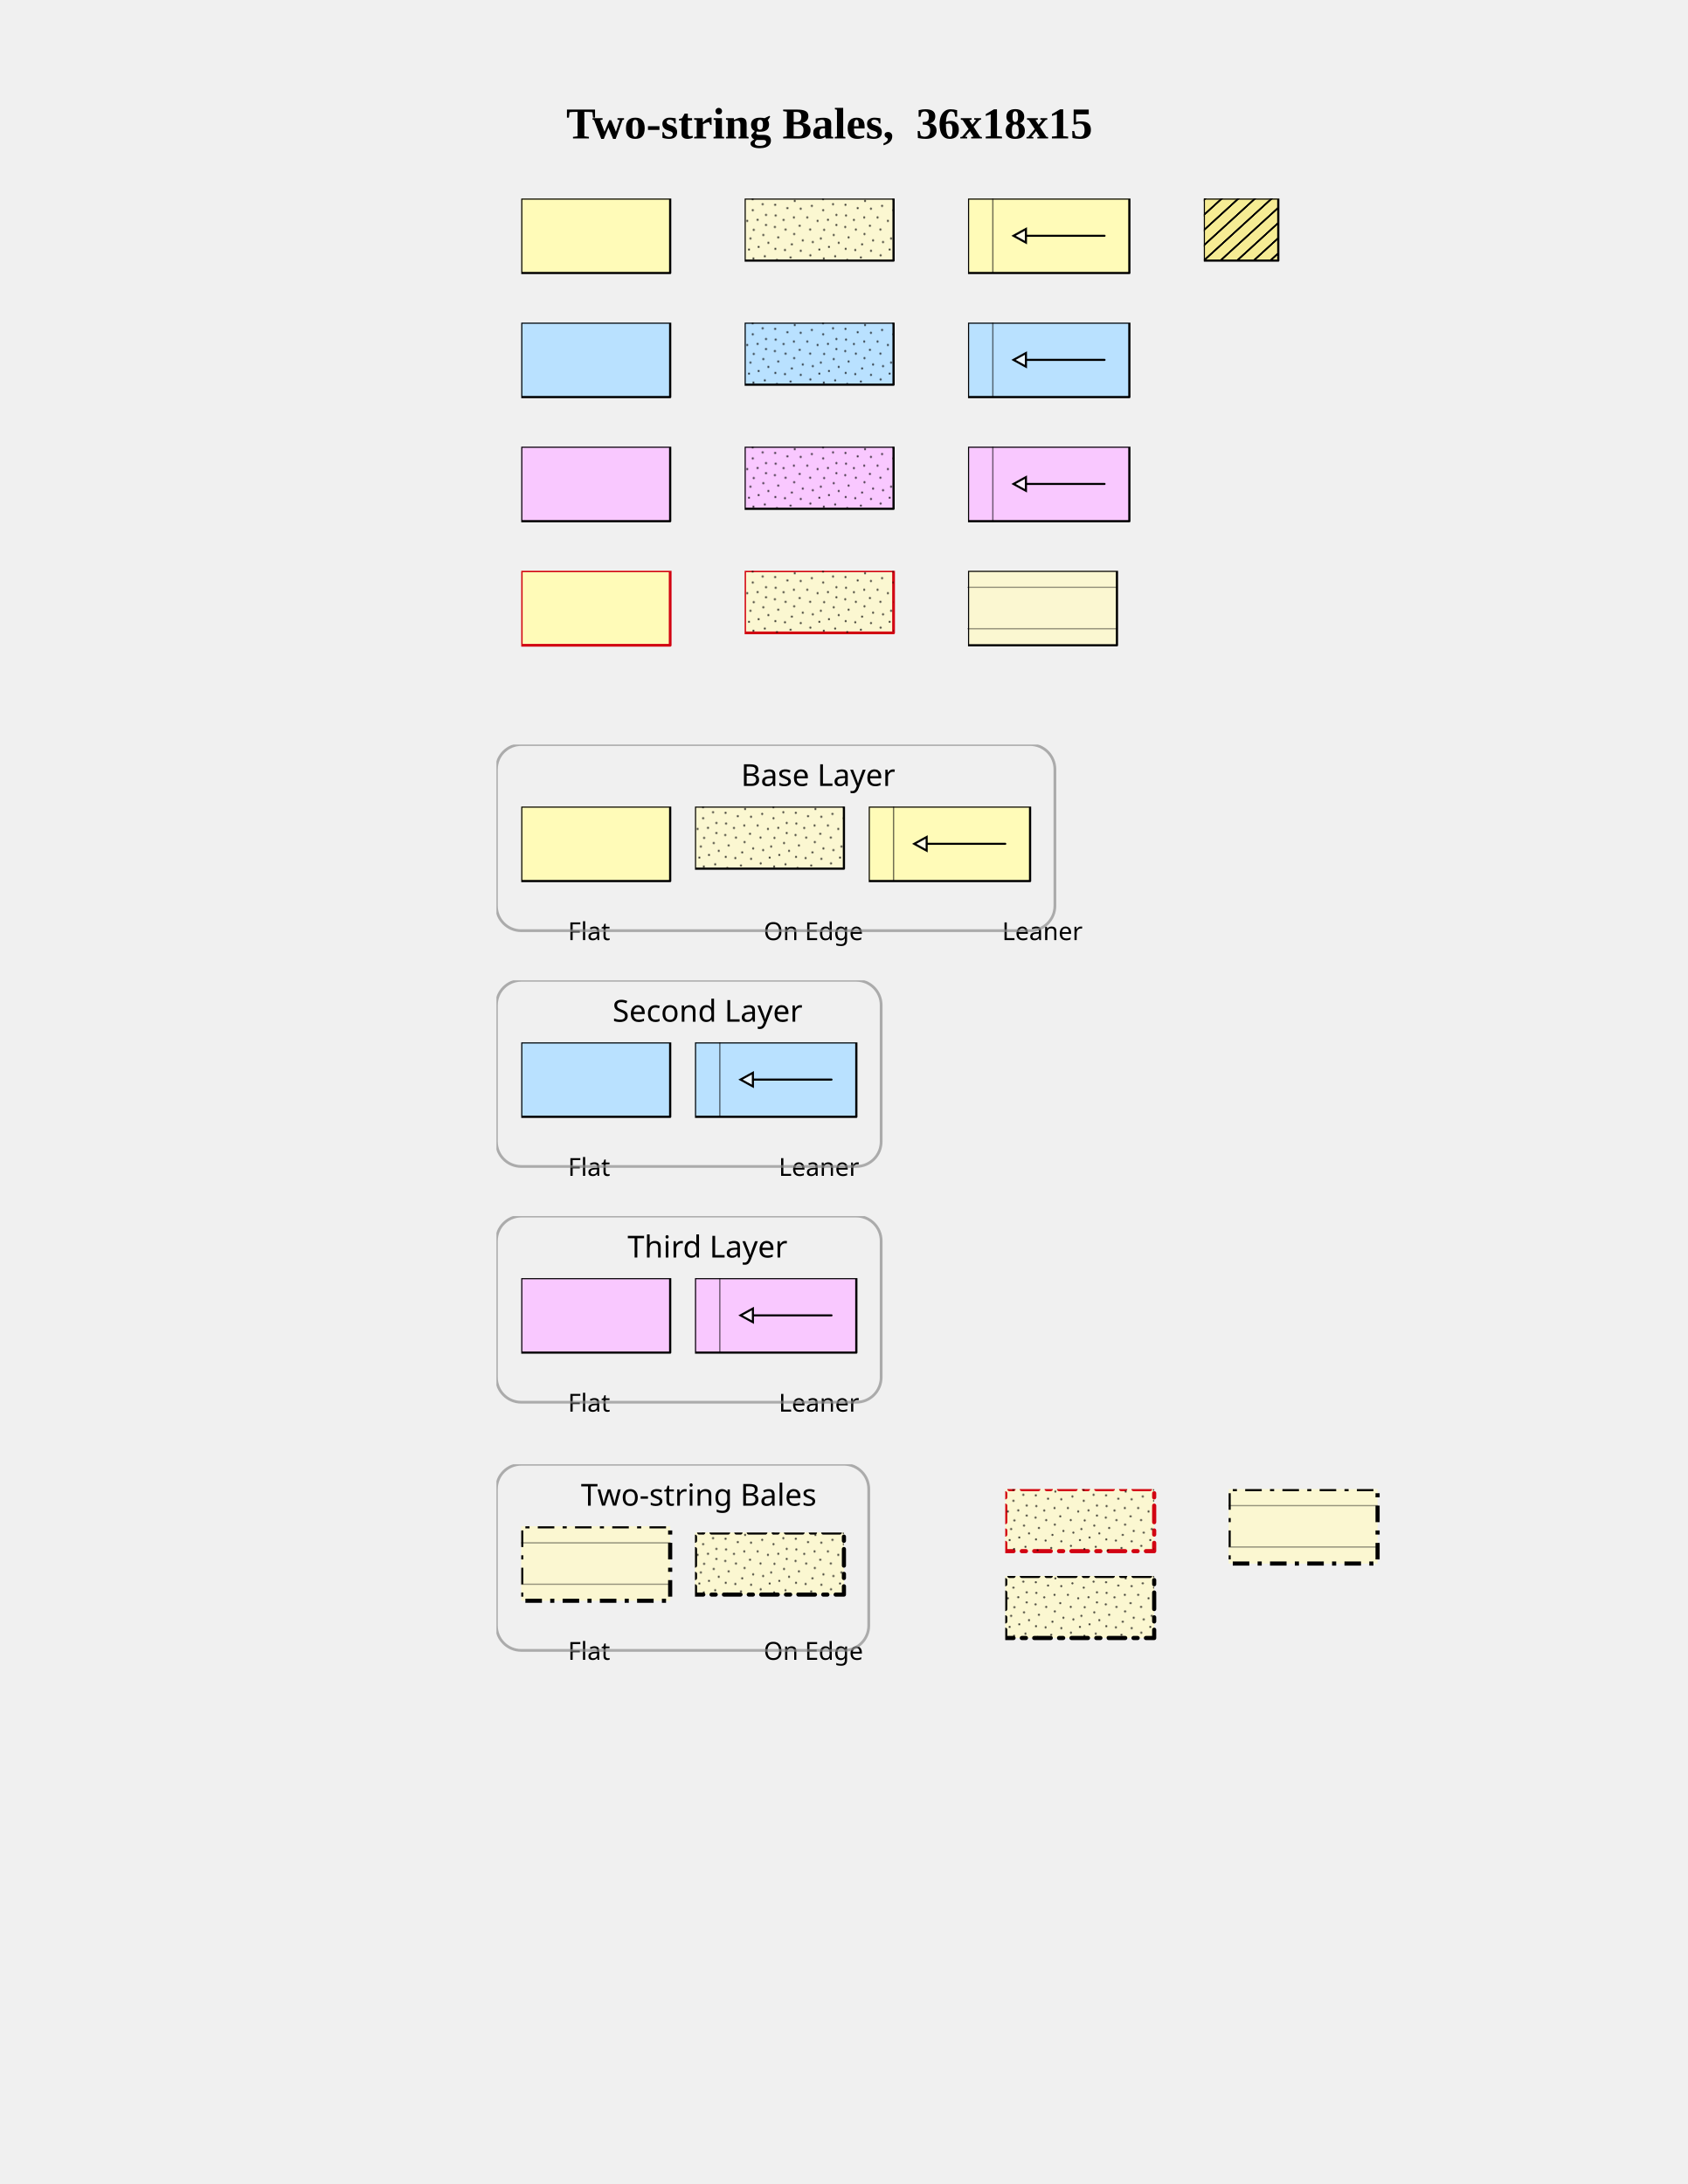
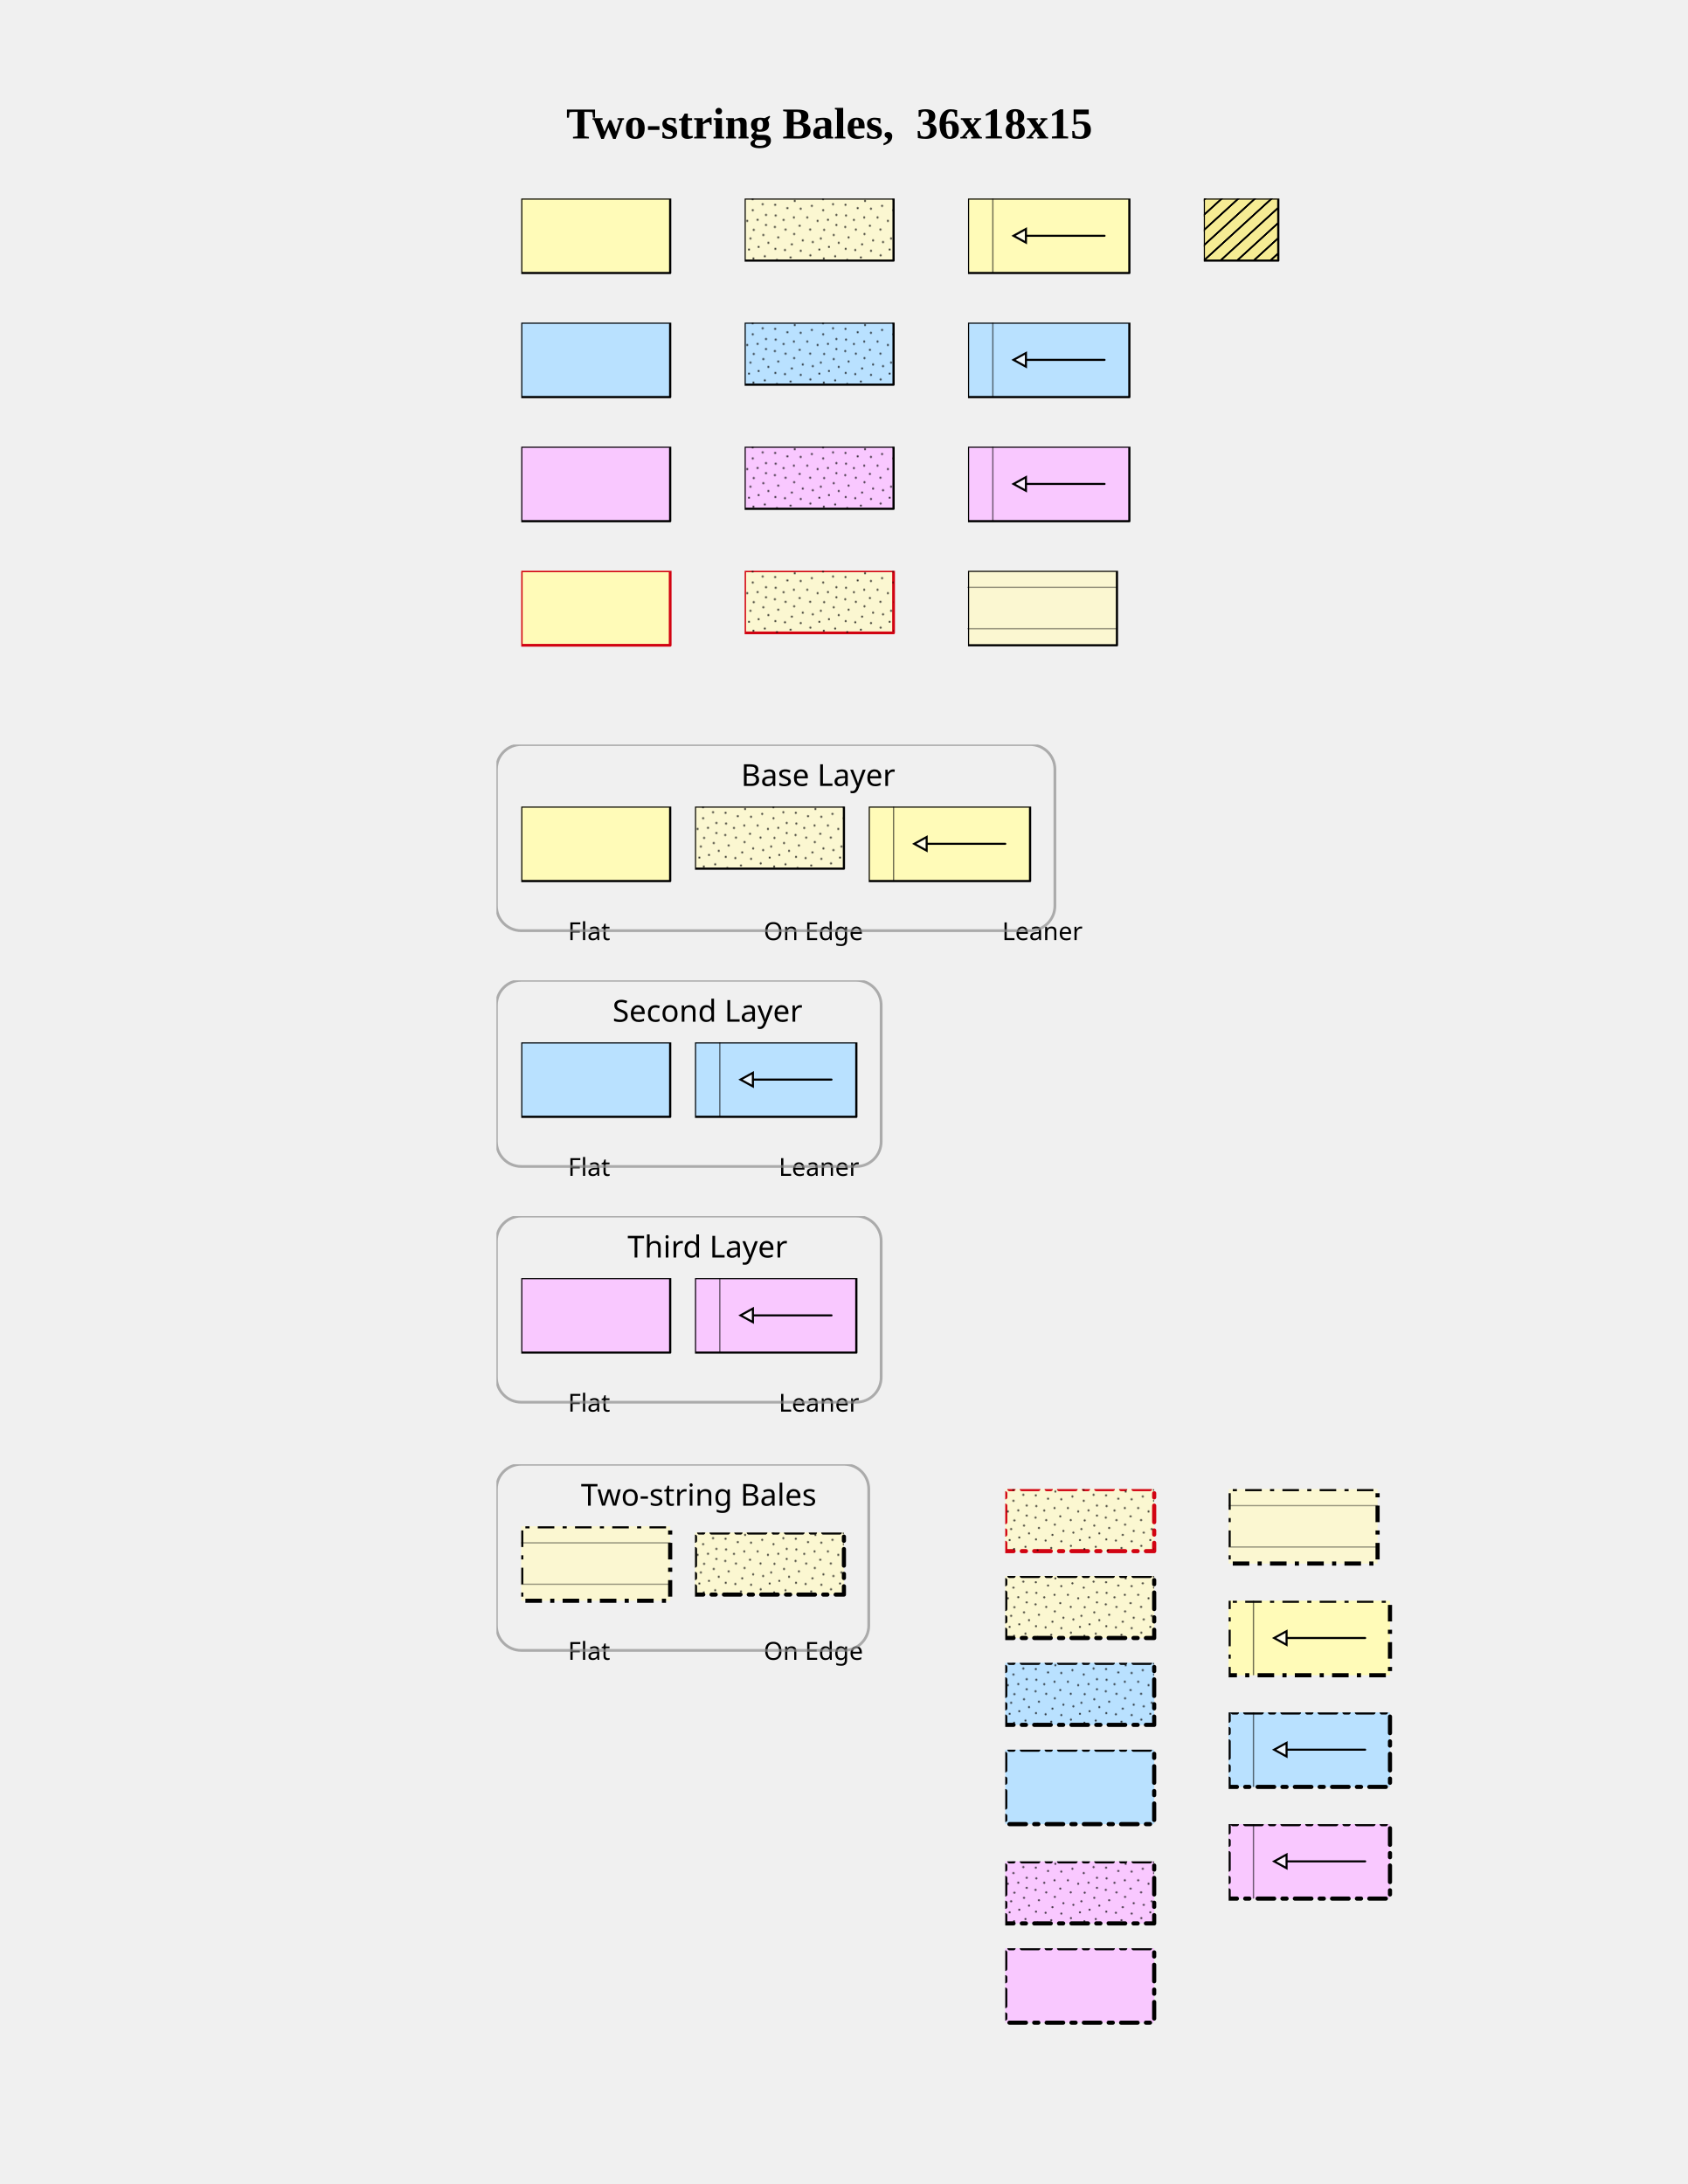
<svg xmlns="http://www.w3.org/2000/svg" xmlns:ns2="http://dairiki.org/barnhunt/inkscape-extensions" xmlns:xlink="http://www.w3.org/1999/xlink" width="8.5in" height="11in" viewBox="0 0 816 1056" version="1.1" id="svg219">
  <defs>
    <pattern xlink:href="#Strips1_5" id="bh-end-bale-stipple" patternTransform="matrix(0.6094059,0.6668921,-22.16151,20.25119,0,0)" />
    <pattern id="Strips1_5" patternTransform="translate(0,0) scale(10,10)" height="1" width="6" patternUnits="userSpaceOnUse">
      <rect height="2" width="1" y="-0.5" x="0" style="fill:black;stroke:none" />
    </pattern>
    <pattern xlink:href="#Polkadots-med" id="bh-edge-bale-stipple" patternTransform="scale(3.4)" />
    <pattern id="Polkadots-med" patternTransform="translate(0,0) scale(10,10)" height="10" width="10" patternUnits="userSpaceOnUse">
      <circle r="0.15" cy="0.810" cx="2.567" style="fill:black;stroke:none" />
      <circle r="0.15" cy="2.33" cx="3.048" style="fill:black;stroke:none" />
      <circle r="0.15" cy="2.415" cx="4.418" style="fill:black;stroke:none" />
      <circle r="0.15" cy="3.029" cx="1.844" style="fill:black;stroke:none" />
      <circle r="0.15" cy="1.363" cx="6.08" style="fill:black;stroke:none" />
      <circle r="0.15" cy="4.413" cx="5.819" style="fill:black;stroke:none" />
      <circle r="0.15" cy="4.048" cx="4.305" style="fill:black;stroke:none" />
      <circle r="0.15" cy="3.045" cx="5.541" style="fill:black;stroke:none" />
      <circle r="0.15" cy="5.527" cx="4.785" style="fill:black;stroke:none" />
      <circle r="0.15" cy="5.184" cx="2.667" style="fill:black;stroke:none" />
      <circle r="0.15" cy="1.448" cx="7.965" style="fill:black;stroke:none" />
      <circle r="0.15" cy="5.049" cx="7.047" style="fill:black;stroke:none" />
      <circle r="0.15" cy="0.895" cx="4.340" style="fill:black;stroke:none" />
      <circle r="0.15" cy="0.340" cx="7.125" style="fill:black;stroke:none" />
      <circle r="0.15" cy="1.049" cx="9.553" style="fill:black;stroke:none" />
      <circle r="0.15" cy="2.689" cx="7.006" style="fill:black;stroke:none" />
      <circle r="0.15" cy="2.689" cx="8.909" style="fill:black;stroke:none" />
      <circle r="0.15" cy="4.407" cx="9.315" style="fill:black;stroke:none" />
      <circle r="0.15" cy="3.870" cx="7.820" style="fill:black;stroke:none" />
      <circle r="0.15" cy="5.948" cx="8.270" style="fill:black;stroke:none" />
      <circle r="0.15" cy="7.428" cx="7.973" style="fill:black;stroke:none" />
      <circle r="0.15" cy="8.072" cx="9.342" style="fill:black;stroke:none" />
      <circle r="0.15" cy="9.315" cx="8.206" style="fill:black;stroke:none" />
      <circle r="0.15" cy="9.475" cx="9.682" style="fill:black;stroke:none" />
      <circle r="0.15" cy="6.186" cx="9.688" style="fill:black;stroke:none" />
      <circle r="0.15" cy="6.296" cx="3.379" style="fill:black;stroke:none" />
      <circle r="0.15" cy="8.204" cx="2.871" style="fill:black;stroke:none" />
      <circle r="0.15" cy="8.719" cx="4.59" style="fill:black;stroke:none" />
      <circle r="0.15" cy="9.671" cx="3.181" style="fill:black;stroke:none" />
      <circle r="0.15" cy="7.315" cx="5.734" style="fill:black;stroke:none" />
      <circle r="0.15" cy="6.513" cx="6.707" style="fill:black;stroke:none" />
      <circle r="0.15" cy="9.670" cx="5.730" style="fill:black;stroke:none" />
      <circle r="0.15" cy="8.373" cx="6.535" style="fill:black;stroke:none" />
      <circle r="0.15" cy="7.154" cx="4.37" style="fill:black;stroke:none" />
      <circle r="0.15" cy="7.25" cx="0.622" style="fill:black;stroke:none" />
      <circle r="0.15" cy="5.679" cx="0.831" style="fill:black;stroke:none" />
      <circle r="0.15" cy="8.519" cx="1.257" style="fill:black;stroke:none" />
      <circle r="0.15" cy="6.877" cx="1.989" style="fill:black;stroke:none" />
      <circle r="0.15" cy="3.181" cx="0.374" style="fill:black;stroke:none" />
      <circle r="0.15" cy="1.664" cx="1.166" style="fill:black;stroke:none" />
      <circle r="0.15" cy="0.093" cx="1.151" style="fill:black;stroke:none" />
      <circle r="0.15" cy="10.093" cx="1.151" style="fill:black;stroke:none" />
      <circle r="0.15" cy="4.451" cx="1.302" style="fill:black;stroke:none" />
      <circle r="0.15" cy="3.763" cx="3.047" style="fill:black;stroke:none" />
    </pattern>
    <symbol id="bale-1-36x18x15" ns2:count-as="bale-36x18x15">
      <rect height="36" width="72" style="opacity:1;fill:#fffbb8;fill-opacity:1;stroke:#000000;stroke-width:1.067;stroke-linecap:round;stroke-linejoin:round;stroke-miterlimit:4" x="0" y="0" />
    </symbol>
    <symbol id="bale-1-edge-36x18x15" ns2:count-as="bale-36x18x15">
      <rect height="30" width="72" style="opacity:1;fill:#fbf7d1;fill-opacity:1;stroke:#000000;stroke-width:1.067;stroke-linecap:round;stroke-linejoin:round;stroke-miterlimit:4;stroke-dasharray:none;stroke-dashoffset:0;stroke-opacity:1" x="0" y="0" />
      <rect style="fill:url(#bh-edge-bale-stipple);fill-opacity:0.7;stroke:none" width="72" height="30" x="0" y="0" />
    </symbol>
    <symbol id="bale-1-leaner-36x18x15" ns2:count-as="bale-36x18x15">
      <rect style="fill:#fffbb8;fill-opacity:1;stroke:#000000;stroke-width:1.067;stroke-linecap:butt;stroke-linejoin:round;stroke-miterlimit:4;stroke-opacity:1" width="78" height="36" x="0" y="0" />
      <path style="fill:none;stroke:#000000;stroke-width:0.64;stroke-linecap:butt;stroke-miterlimit:4;stroke-opacity:0.553" d="M 12,0 V 36" />
      <path d="M 66,18 H 28 v -3.3 l -6,3.3 6,3.3 V 18" style="fill:#ffffff;fill-opacity:0.698;fill-rule:evenodd;stroke:#000000;stroke-width:1px;stroke-linecap:round;stroke-linejoin:miter;stroke-opacity:1" />
    </symbol>
    <symbol id="bale-2-36x18x15" ns2:count-as="bale-36x18x15">
      <rect y="0" x="0" style="opacity:1;fill:#b9e1ff;fill-opacity:1;stroke:#000000;stroke-width:1.067;stroke-linecap:round;stroke-linejoin:round;stroke-miterlimit:4" width="72" height="36" />
    </symbol>
    <symbol id="bale-2-edge-36x18x15" ns2:count-as="bale-36x18x15">
      <rect y="0" x="0" style="opacity:1;fill:#b9e1ff;fill-opacity:1;stroke:#000000;stroke-width:1.067;stroke-linecap:round;stroke-linejoin:round;stroke-miterlimit:4;stroke-dasharray:none;stroke-dashoffset:0;stroke-opacity:1" width="72" height="30" />
      <rect width="72" height="30" x="0" y="0" style="fill:url(#bh-edge-bale-stipple);fill-opacity:0.7;stroke:none" />
    </symbol>
    <symbol id="bale-2-leaner-36x18x15" ns2:count-as="bale-36x18x15">
      <rect y="0" x="0" height="36" width="78" style="fill:#b9e1ff;fill-opacity:1;stroke:#000000;stroke-width:1.067;stroke-linecap:butt;stroke-linejoin:round;stroke-miterlimit:4;stroke-dasharray:none;stroke-opacity:1" />
      <path d="M 12,0 V 36" style="fill:none;fill-opacity:0.75;fill-rule:evenodd;stroke:#000000;stroke-width:0.64;stroke-linecap:butt;stroke-linejoin:miter;stroke-miterlimit:4;stroke-dasharray:none;stroke-opacity:0.553" />
      <path style="fill:#ffffff;fill-opacity:0.698;fill-rule:evenodd;stroke:#000000;stroke-width:1px;stroke-linecap:round;stroke-linejoin:miter;stroke-opacity:1" d="M 66,18 H 28 v -3.3 l -6,3.3 6,3.3 V 18" />
    </symbol>
    <symbol id="bale-3-36x18x15" ns2:count-as="bale-36x18x15">
      <rect height="36" width="72" style="opacity:1;fill:#f9c8ff;fill-opacity:1;stroke:#000000;stroke-width:1.067;stroke-linecap:round;stroke-linejoin:round;stroke-miterlimit:4" x="0" y="0" />
    </symbol>
    <symbol id="bale-3-edge-36x18x15" ns2:count-as="bale-36x18x15">
      <rect height="30" width="72" style="opacity:1;fill:#f9c8ff;fill-opacity:1;stroke:#000000;stroke-width:1.067;stroke-linecap:round;stroke-linejoin:round;stroke-miterlimit:4;stroke-dasharray:none;stroke-dashoffset:0;stroke-opacity:1" x="0" y="0" />
      <rect width="72" height="30" x="0" y="0" style="fill:url(#bh-edge-bale-stipple);fill-opacity:0.7;stroke:none" />
    </symbol>
    <symbol id="bale-3-leaner-36x18x15" ns2:count-as="bale-36x18x15">
      <rect style="fill:#f9c8ff;fill-opacity:1;stroke:#000000;stroke-width:1.067;stroke-linecap:butt;stroke-linejoin:round;stroke-miterlimit:4;stroke-dasharray:none;stroke-opacity:1" width="78" height="36" x="0" y="0" />
      <path style="fill:none;fill-opacity:0.75;fill-rule:evenodd;stroke:#000000;stroke-width:0.64;stroke-linecap:butt;stroke-linejoin:miter;stroke-miterlimit:4;stroke-dasharray:none;stroke-opacity:0.553" d="M 12,0 V 36" />
      <path style="fill:#ffffff;fill-opacity:0.698;fill-rule:evenodd;stroke:#000000;stroke-width:1px;stroke-linecap:round;stroke-linejoin:miter;stroke-opacity:1" d="M 66,18 H 28 v -3.3 l -6,3.3 6,3.3 V 18" />
    </symbol>
    <symbol id="bale-1-anchor-36x18x15" ns2:count-as="bale-36x18x15">
      <rect y="0" x="0" style="opacity:1;fill:#fffbb8;fill-opacity:1;stroke:#d20312;stroke-width:1.333;stroke-linecap:round;stroke-linejoin:round;stroke-miterlimit:4;stroke-dasharray:none;stroke-dashoffset:0;stroke-opacity:1" width="72" height="36" />
    </symbol>
    <symbol id="bale-1-anchor-edge-36x18x15" ns2:count-as="bale-36x18x15">
      <rect y="0" x="0" style="opacity:1;fill:#fbf7d1;fill-opacity:1;stroke:#d20312;stroke-width:1.333;stroke-linecap:round;stroke-linejoin:round;stroke-miterlimit:4;stroke-dasharray:none;stroke-dashoffset:0;stroke-opacity:1" width="72" height="30" />
      <rect width="72" height="30" x="0" y="0" style="fill:url(#bh-edge-bale-stipple);fill-opacity:0.7;stroke:none" />
    </symbol>
    <symbol id="bale-1-with-strings-36x18x15" ns2:count-as="bale-36x18x15">
      <rect style="display:inline;fill:#fbf7d1;fill-opacity:1;stroke:#000000;stroke-width:1.067;stroke-linecap:butt;stroke-linejoin:round;stroke-miterlimit:4;stroke-opacity:1" width="72" height="36" x="0" y="0" />
      <path style="display:inline;fill:none;stroke:#000000;stroke-width:0.625;stroke-linecap:round;stroke-opacity:0.4" d="M 0,8 H 72" id="string-36x18x15" />
      <use x="0" y="0" xlink:href="#string-36x18x15" transform="translate(0,20)" width="100%" height="100%" />
    </symbol>
    <symbol id="legend-1-36x18x15">
      <g>
        <use xlink:href="#bale-1-36x18x15" x="12" y="30" width="100%" height="100%" />
        <use xlink:href="#bale-1-edge-36x18x15" x="96" y="30" width="100%" height="100%" />
        <use xlink:href="#bale-1-leaner-36x18x15" x="180" y="30" width="100%" height="100%" />
        <text xml:space="preserve" style="font-style:normal;font-variant:normal;font-weight:normal;font-stretch:normal;font-size:12px;line-height:125%;font-family:'Rock Salt';-inkscape-font-specification:'Rock Salt, Normal';font-variant-ligatures:normal;font-variant-caps:normal;font-variant-numeric:normal;font-feature-settings:normal;text-align:center;letter-spacing:0px;word-spacing:0px;writing-mode:lr-tb;text-anchor:middle;fill:#000000;fill-opacity:1;stroke:none;stroke-width:1px;stroke-linecap:butt;stroke-linejoin:miter;stroke-opacity:1" x="48" y="82.546">
          <tspan x="58.84" y="94.546">Flat</tspan>
        </text>
        <text y="82.546" x="132" style="font-style:normal;font-variant:normal;font-weight:normal;font-stretch:normal;font-size:12px;line-height:125%;font-family:'Rock Salt';-inkscape-font-specification:'Rock Salt, Normal';font-variant-ligatures:normal;font-variant-caps:normal;font-variant-numeric:normal;font-feature-settings:normal;text-align:center;letter-spacing:0px;word-spacing:0px;writing-mode:lr-tb;text-anchor:middle;fill:#000000;fill-opacity:1;stroke:none;stroke-width:1px;stroke-linecap:butt;stroke-linejoin:miter;stroke-opacity:1" xml:space="preserve">
          <tspan y="94.546" x="167.277">On Edge</tspan>
        </text>
        <text xml:space="preserve" style="font-style:normal;font-variant:normal;font-weight:normal;font-stretch:normal;font-size:12px;line-height:125%;font-family:'Rock Salt';-inkscape-font-specification:'Rock Salt, Normal';font-variant-ligatures:normal;font-variant-caps:normal;font-variant-numeric:normal;font-feature-settings:normal;text-align:center;letter-spacing:0px;word-spacing:0px;writing-mode:lr-tb;text-anchor:middle;fill:#000000;fill-opacity:1;stroke:none;stroke-width:1px;stroke-linecap:butt;stroke-linejoin:miter;stroke-opacity:1" x="219" y="82.546">
          <tspan x="277.982" y="94.546">Leaner</tspan>
        </text>
      </g>
      <text y="20.02" x="135" style="font-style:normal;font-variant:normal;font-weight:normal;font-stretch:normal;font-size:14.667px;line-height:125%;font-family:'Rock Salt';-inkscape-font-specification:'Rock Salt, Normal';font-variant-ligatures:normal;font-variant-caps:normal;font-variant-numeric:normal;font-feature-settings:normal;text-align:center;letter-spacing:0px;word-spacing:0px;writing-mode:lr-tb;text-anchor:middle;fill:#000000;fill-opacity:1;stroke:none;stroke-width:1px;stroke-linecap:butt;stroke-linejoin:miter;stroke-opacity:1" xml:space="preserve">
        <tspan y="20.02" x="168.883">Base Layer</tspan>
      </text>
      <rect ry="12" rx="12" y="0" x="0" height="90" width="270" style="opacity:0.687;fill:none;fill-opacity:1;fill-rule:evenodd;stroke:#8c8c8c;stroke-width:1.333;stroke-linecap:round;stroke-linejoin:round;stroke-miterlimit:4;stroke-dasharray:none;stroke-dashoffset:0;stroke-opacity:1" />
    </symbol>
    <symbol id="legend-2-36x18x15">
      <g>
        <text y="82.546" x="48" style="font-style:normal;font-variant:normal;font-weight:normal;font-stretch:normal;font-size:12px;line-height:125%;font-family:'Rock Salt';-inkscape-font-specification:'Rock Salt, Normal';font-variant-ligatures:normal;font-variant-caps:normal;font-variant-numeric:normal;font-feature-settings:normal;text-align:center;letter-spacing:0px;word-spacing:0px;writing-mode:lr-tb;text-anchor:middle;fill:#000000;fill-opacity:1;stroke:none;stroke-width:1px;stroke-linecap:butt;stroke-linejoin:miter;stroke-opacity:1" xml:space="preserve">
          <tspan y="94.546" x="58.84">Flat</tspan>
        </text>
        <text y="82.546" x="135" style="font-style:normal;font-variant:normal;font-weight:normal;font-stretch:normal;font-size:12px;line-height:125%;font-family:'Rock Salt';-inkscape-font-specification:'Rock Salt, Normal';font-variant-ligatures:normal;font-variant-caps:normal;font-variant-numeric:normal;font-feature-settings:normal;text-align:center;letter-spacing:0px;word-spacing:0px;writing-mode:lr-tb;text-anchor:middle;fill:#000000;fill-opacity:1;stroke:none;stroke-width:1px;stroke-linecap:butt;stroke-linejoin:miter;stroke-opacity:1" xml:space="preserve">
          <tspan y="94.546" x="169.982">Leaner</tspan>
        </text>
        <use xlink:href="#bale-2-36x18x15" x="12" y="30" width="100%" height="100%" />
        <use xlink:href="#bale-2-leaner-36x18x15" x="96" y="30" width="100%" height="100%" />
      </g>
      <text xml:space="preserve" style="font-style:normal;font-variant:normal;font-weight:normal;font-stretch:normal;font-size:14.667px;line-height:125%;font-family:'Rock Salt';-inkscape-font-specification:'Rock Salt, Normal';font-variant-ligatures:normal;font-variant-caps:normal;font-variant-numeric:normal;font-feature-settings:normal;text-align:center;letter-spacing:0px;word-spacing:0px;writing-mode:lr-tb;text-anchor:middle;fill:#000000;fill-opacity:1;stroke:none;stroke-width:1px;stroke-linecap:butt;stroke-linejoin:miter;stroke-opacity:1" x="93" y="20.02">
        <tspan x="115.396" y="20.02">Second Layer</tspan>
      </text>
      <rect style="opacity:0.687;fill:none;fill-opacity:1;fill-rule:evenodd;stroke:#8c8c8c;stroke-width:1.333;stroke-linecap:round;stroke-linejoin:round;stroke-miterlimit:4;stroke-dasharray:none;stroke-dashoffset:0;stroke-opacity:1" width="186" height="90" x="0" y="0" rx="12" ry="12" />
    </symbol>
    <symbol id="legend-3-36x18x15">
      <g>
        <text xml:space="preserve" style="font-style:normal;font-variant:normal;font-weight:normal;font-stretch:normal;font-size:12px;line-height:125%;font-family:'Rock Salt';-inkscape-font-specification:'Rock Salt, Normal';font-variant-ligatures:normal;font-variant-caps:normal;font-variant-numeric:normal;font-feature-settings:normal;text-align:center;letter-spacing:0px;word-spacing:0px;writing-mode:lr-tb;text-anchor:middle;fill:#000000;fill-opacity:1;stroke:none;stroke-width:1px;stroke-linecap:butt;stroke-linejoin:miter;stroke-opacity:1" x="48" y="82.546">
          <tspan x="58.84" y="94.546">Flat</tspan>
        </text>
        <text xml:space="preserve" style="font-style:normal;font-variant:normal;font-weight:normal;font-stretch:normal;font-size:12px;line-height:125%;font-family:'Rock Salt';-inkscape-font-specification:'Rock Salt, Normal';font-variant-ligatures:normal;font-variant-caps:normal;font-variant-numeric:normal;font-feature-settings:normal;text-align:center;letter-spacing:0px;word-spacing:0px;writing-mode:lr-tb;text-anchor:middle;fill:#000000;fill-opacity:1;stroke:none;stroke-width:1px;stroke-linecap:butt;stroke-linejoin:miter;stroke-opacity:1" x="135" y="82.546">
          <tspan x="169.982" y="94.546">Leaner</tspan>
        </text>
        <use xlink:href="#bale-3-36x18x15" x="12" y="30" width="100%" height="100%" />
        <use xlink:href="#bale-3-leaner-36x18x15" x="96" y="30" width="100%" height="100%" />
      </g>
      <text x="93" y="20.02" style="font-style:normal;font-variant:normal;font-weight:normal;font-stretch:normal;font-size:14.667px;line-height:125%;font-family:'Rock Salt';-inkscape-font-specification:'Rock Salt, Normal';font-variant-ligatures:normal;font-variant-caps:normal;font-variant-numeric:normal;font-feature-settings:normal;text-align:center;letter-spacing:0px;word-spacing:0px;writing-mode:lr-tb;text-anchor:middle;fill:#000000;fill-opacity:1;stroke:none;stroke-width:1px;stroke-linecap:butt;stroke-linejoin:miter;stroke-opacity:1" xml:space="preserve">
        <tspan y="20.02" x="115.396">Third Layer</tspan>
      </text>
      <rect ry="12" rx="12" y="0" x="0" height="90" width="186" style="opacity:0.687;fill:none;fill-opacity:1;fill-rule:evenodd;stroke:#8c8c8c;stroke-width:1.333;stroke-linecap:round;stroke-linejoin:round;stroke-miterlimit:4;stroke-dasharray:none;stroke-dashoffset:0;stroke-opacity:1" />
    </symbol>
    <symbol id="bale-1-edge-alt-36x18x15" ns2:count-as="bale-36x18x15">
      <rect y="0" x="0" style="opacity:1;fill:#fbf7d1;fill-opacity:1;stroke:#000000;stroke-width:2;stroke-linecap:round;stroke-linejoin:round;stroke-miterlimit:4;stroke-dasharray:8, 4, 2, 4;stroke-dashoffset:10;stroke-opacity:1" width="72" height="30" />
      <rect y="0" x="0" height="30" width="72" style="fill:url(#bh-edge-bale-stipple);fill-opacity:0.7;stroke:none" />
    </symbol>
    <symbol id="legend-1-alt-36x18x15">
      <g>
        <use height="100%" width="100%" x="12" y="30" xlink:href="#bale-1-with-strings-alt-36x18x15" />
        <use height="100%" width="100%" x="96" y="33" xlink:href="#bale-1-edge-alt-36x18x15" />
        <text y="82.546" x="48" style="font-style:normal;font-variant:normal;font-weight:normal;font-stretch:normal;font-size:12px;line-height:125%;font-family:'Rock Salt';-inkscape-font-specification:'Rock Salt, Normal';font-variant-ligatures:normal;font-variant-caps:normal;font-variant-numeric:normal;font-feature-settings:normal;text-align:center;letter-spacing:0px;word-spacing:0px;writing-mode:lr-tb;text-anchor:middle;fill:#000000;fill-opacity:1;stroke:none;stroke-width:1px;stroke-linecap:butt;stroke-linejoin:miter;stroke-opacity:1" xml:space="preserve">
          <tspan y="94.546" x="58.84">Flat</tspan>
        </text>
        <text xml:space="preserve" style="font-style:normal;font-variant:normal;font-weight:normal;font-stretch:normal;font-size:12px;line-height:125%;font-family:'Rock Salt';-inkscape-font-specification:'Rock Salt, Normal';font-variant-ligatures:normal;font-variant-caps:normal;font-variant-numeric:normal;font-feature-settings:normal;text-align:center;letter-spacing:0px;word-spacing:0px;writing-mode:lr-tb;text-anchor:middle;fill:#000000;fill-opacity:1;stroke:none;stroke-width:1px;stroke-linecap:butt;stroke-linejoin:miter;stroke-opacity:1" x="132" y="82.546">
          <tspan x="167.277" y="94.546">On Edge</tspan>
        </text>
      </g>
      <text xml:space="preserve" style="font-style:normal;font-variant:normal;font-weight:normal;font-stretch:normal;font-size:14.667px;line-height:125%;font-family:'Rock Salt';-inkscape-font-specification:'Rock Salt, Normal';font-variant-ligatures:normal;font-variant-caps:normal;font-variant-numeric:normal;font-feature-settings:normal;text-align:center;letter-spacing:0px;word-spacing:0px;writing-mode:lr-tb;text-anchor:middle;fill:#000000;fill-opacity:1;stroke:none;stroke-width:1px;stroke-linecap:butt;stroke-linejoin:miter;stroke-opacity:1" x="90" y="20.02">
        <tspan x="111.15" y="20.02">Two-string Bales</tspan>
      </text>
      <rect style="opacity:0.687;fill:none;fill-opacity:1;fill-rule:evenodd;stroke:#8c8c8c;stroke-width:1.333;stroke-linecap:round;stroke-linejoin:round;stroke-miterlimit:4;stroke-dasharray:none;stroke-dashoffset:0;stroke-opacity:1" width="180" height="90" x="0" y="0" rx="12" ry="12" />
    </symbol>
    <symbol id="bale-1-anchor-edge-alt-36x18x15" ns2:count-as="bale-36x18x15">
      <rect height="30" width="72" style="opacity:1;fill:#fbf7d1;fill-opacity:1;stroke:#d20312;stroke-width:2;stroke-linecap:round;stroke-linejoin:round;stroke-miterlimit:4;stroke-dasharray:8, 4, 2, 4;stroke-dashoffset:10;stroke-opacity:1" x="0" y="0" />
      <rect style="fill:url(#bh-edge-bale-stipple);fill-opacity:0.7;stroke:none" y="0" x="0" height="30" width="72" />
    </symbol>
    <symbol id="bale-1-with-strings-alt-36x18x15" ns2:count-as="bale-36x18x15">
      <rect y="0" x="0" height="36" width="72" style="display:inline;fill:#fbf7d1;fill-opacity:1;stroke:#000000;stroke-width:2;stroke-linecap:butt;stroke-linejoin:round;stroke-miterlimit:4;stroke-dasharray:8, 4, 2, 4;stroke-dashoffset:10;stroke-opacity:1" />
      <path id="string-alt-36x18x15" d="M 0,8 H 72" style="display:inline;fill:none;stroke:#000000;stroke-width:0.625;stroke-linecap:round;stroke-opacity:0.4" />
      <use height="100%" width="100%" transform="translate(0,20)" xlink:href="#string-alt-36x18x15" y="0" x="0" />
    </symbol>
+     <symbol id="bale-1-leaner-alt-36x18x15" ns2:count-as="bale-36x18x15">
+       <rect style="fill:#fffbb8;fill-opacity:1;stroke:#000000;stroke-width:2;stroke-linecap:butt;stroke-linejoin:round;stroke-miterlimit:4;stroke-dasharray:8, 4, 2, 4;stroke-dashoffset:10;stroke-opacity:1" width="78" height="36" x="0" y="0" />
+       <path style="fill:none;stroke:#000000;stroke-width:0.64;stroke-linecap:butt;stroke-miterlimit:4;stroke-opacity:0.553" d="M 12,0 V 36" />
+       <path d="M 66,18 H 28 v -3.3 l -6,3.3 6,3.3 V 18" style="fill:#ffffff;fill-opacity:0.698;fill-rule:evenodd;stroke:#000000;stroke-width:1px;stroke-linecap:round;stroke-linejoin:miter;stroke-opacity:1" />
+     </symbol>
+     <symbol id="bale-2-alt-36x18x15" ns2:count-as="bale-36x18x15">
+       <rect y="0" x="0" style="opacity:1;fill:#b9e1ff;fill-opacity:1;stroke:#000000;stroke-width:2;stroke-linecap:round;stroke-linejoin:round;stroke-miterlimit:4;stroke-dasharray:8, 4, 2, 4;stroke-dashoffset:10;stroke-opacity:1" width="72" height="36" />
+     </symbol>
+     <symbol id="bale-2-edge-alt-36x18x15" ns2:count-as="bale-36x18x15">
+       <rect y="0" x="0" style="opacity:1;fill:#b9e1ff;fill-opacity:1;stroke:#000000;stroke-width:2;stroke-linecap:round;stroke-linejoin:round;stroke-miterlimit:4;stroke-dasharray:8, 4, 2, 4;stroke-dashoffset:10;stroke-opacity:1" width="72" height="30" />
+       <rect width="72" height="30" x="0" y="0" style="fill:url(#bh-edge-bale-stipple);fill-opacity:0.7;stroke:none" />
+     </symbol>
+     <symbol id="bale-2-leaner-alt-36x18x15" ns2:count-as="bale-36x18x15">
+       <rect y="0" x="0" height="36" width="78" style="fill:#b9e1ff;fill-opacity:1;stroke:#000000;stroke:#000000;stroke-width:2;stroke-linecap:round;stroke-linejoin:round;stroke-miterlimit:4;stroke-dasharray:8, 4, 2, 4;stroke-dashoffset:10;stroke-opacity:1" />
+       <path d="M 12,0 V 36" style="fill:none;fill-opacity:0.75;fill-rule:evenodd;stroke:#000000;stroke-width:0.64;stroke-linecap:butt;stroke-linejoin:miter;stroke-miterlimit:4;stroke-dasharray:none;stroke-opacity:0.553" />
+       <path style="fill:#ffffff;fill-opacity:0.698;fill-rule:evenodd;stroke:#000000;stroke-width:1px;stroke-linecap:round;stroke-linejoin:miter;stroke-opacity:1" d="M 66,18 H 28 v -3.3 l -6,3.3 6,3.3 V 18" />
+     </symbol>
+     <symbol id="bale-3-alt-36x18x15" ns2:count-as="bale-36x18x15">
+       <rect height="36" width="72" style="opacity:1;fill:#f9c8ff;fill-opacity:1;stroke:#000000;stroke-width:2;stroke-linecap:round;stroke-linejoin:round;stroke-miterlimit:4;stroke-dasharray:8, 4, 2, 4;stroke-dashoffset:10;stroke-opacity:1" x="0" y="0" />
+     </symbol>
+     <symbol id="bale-3-edge-alt-36x18x15" ns2:count-as="bale-36x18x15">
+       <rect height="30" width="72" style="opacity:1;fill:#f9c8ff;fill-opacity:1;stroke:#000000;stroke:#000000;stroke-width:2;stroke-linecap:round;stroke-linejoin:round;stroke-miterlimit:4;stroke-dasharray:8, 4, 2, 4;stroke-dashoffset:10;stroke-opacity:1" x="0" y="0" />
+       <rect width="72" height="30" x="0" y="0" style="fill:url(#bh-edge-bale-stipple);fill-opacity:0.7;stroke:none" />
+     </symbol>
+     <symbol id="bale-3-leaner-alt-36x18x15" ns2:count-as="bale-36x18x15">
+       <rect style="fill:#f9c8ff;fill-opacity:1;stroke:#000000;stroke:#000000;stroke-width:2;stroke-linecap:round;stroke-linejoin:round;stroke-miterlimit:4;stroke-dasharray:8, 4, 2, 4;stroke-dashoffset:10;stroke-opacity:1" width="78" height="36" x="0" y="0" />
+       <path style="fill:none;fill-opacity:0.75;fill-rule:evenodd;stroke:#000000;stroke-width:0.64;stroke-linecap:butt;stroke-linejoin:miter;stroke-miterlimit:4;stroke-dasharray:none;stroke-opacity:0.553" d="M 12,0 V 36" />
+       <path style="fill:#ffffff;fill-opacity:0.698;fill-rule:evenodd;stroke:#000000;stroke-width:1px;stroke-linecap:round;stroke-linejoin:miter;stroke-opacity:1" d="M 66,18 H 28 v -3.3 l -6,3.3 6,3.3 V 18" />
+     </symbol>
    <symbol id="bale-1-end-36x18x15">
      <rect y="0" x="0" style="opacity:1;fill:#f6ec94;fill-opacity:1;stroke:#000000;stroke-width:1.067;stroke-linecap:round;stroke-linejoin:round;stroke-miterlimit:4;stroke-dasharray:none;stroke-dashoffset:0;stroke-opacity:1" width="36" height="30" />
      <rect y="0" x="0" height="30" width="36" style="fill:url(#bh-end-bale-stipple);fill-opacity:1;stroke:none" />
    </symbol>
  </defs>
  <text xml:space="preserve" style="font-style:normal;font-variant:normal;font-weight:bold;font-stretch:normal;font-size:21.333px;line-height:125%;text-align:center;text-anchor:middle;fill:#000000;fill-opacity:1;stroke:none;stroke-width:1px;stroke-linecap:butt;stroke-linejoin:miter;stroke-opacity:1" x="408.979" y="66.949">
    <tspan x="408.979" y="66.949">Two-string Bales,  36x18x15</tspan>
  </text>
  <use xlink:href="#bale-1-36x18x15" x="0" y="0" width="100%" height="100%" transform="translate(252,96)" />
  <use xlink:href="#bale-1-edge-36x18x15" transform="translate(360,96)" x="0" y="0" width="100%" height="100%" style="stroke-width:1;stroke-miterlimit:4;stroke-dasharray:none" />
  <use xlink:href="#bale-1-leaner-36x18x15" x="0" y="0" width="100%" height="100%" transform="translate(468,96)" />
  <use xlink:href="#bale-2-36x18x15" transform="translate(252,156)" x="0" y="0" width="100%" height="100%" />
  <use xlink:href="#bale-2-edge-36x18x15" transform="translate(360,156)" x="0" y="0" width="100%" height="100%" />
  <use xlink:href="#bale-2-leaner-36x18x15" transform="translate(468,156)" x="0" y="0" width="100%" height="100%" />
  <use xlink:href="#bale-3-36x18x15" transform="translate(252,216)" x="0" y="0" width="100%" height="100%" />
  <use xlink:href="#bale-3-edge-36x18x15" transform="translate(360,216)" x="0" y="0" width="100%" height="100%" />
  <use xlink:href="#bale-3-leaner-36x18x15" transform="translate(468,216)" x="0" y="0" width="100%" height="100%" />
  <use xlink:href="#bale-1-anchor-36x18x15" transform="translate(252,276)" x="0" y="0" width="100%" height="100%" />
  <use xlink:href="#bale-1-anchor-edge-36x18x15" transform="translate(360,276)" x="0" y="0" width="100%" height="100%" />
  <use xlink:href="#bale-1-with-strings-36x18x15" transform="translate(468,276)" x="0" y="0" width="100%" height="100%" />
  <use xlink:href="#legend-1-36x18x15" transform="translate(240,360)" x="0" y="0" width="100%" height="100%" />
  <use xlink:href="#legend-2-36x18x15" transform="translate(240,474)" x="0" y="0" width="100%" height="100%" />
  <use xlink:href="#legend-3-36x18x15" transform="translate(240,588)" x="0" y="0" width="100%" height="100%" />
  <use xlink:href="#bale-1-edge-alt-36x18x15" transform="translate(486,762)" x="0" y="0" width="100%" height="100%" />
  <use xlink:href="#legend-1-alt-36x18x15" transform="translate(240,708)" x="0" y="0" width="100%" height="100%" />
  <use xlink:href="#bale-1-anchor-edge-alt-36x18x15" transform="translate(486,720)" x="0" y="0" width="100%" height="100%" />
  <use xlink:href="#bale-1-with-strings-alt-36x18x15" transform="translate(594,720)" x="0" y="0" width="100%" height="100%" />
  <use xlink:href="#bale-1-end-36x18x15" transform="translate(582,96)" x="0" y="0" width="100%" height="100%" />
+   <use xlink:href="#bale-1-leaner-alt-36x18x15" x="0" y="0" width="100%" height="100%" transform="translate(594,774)" />
+   <use xlink:href="#bale-2-alt-36x18x15" x="0" y="0" width="100%" height="100%" transform="translate(486,846)" />
+   <use xlink:href="#bale-2-edge-alt-36x18x15" x="0" y="0" width="100%" height="100%" transform="translate(486,804)" />
+   <use xlink:href="#bale-2-leaner-alt-36x18x15" x="0" y="0" width="100%" height="100%" transform="translate(594,828)" />
+   <use xlink:href="#bale-3-edge-alt-36x18x15" x="0" y="0" width="100%" height="100%" transform="translate(486,900)" />
+   <use xlink:href="#bale-3-alt-36x18x15" x="0" y="0" width="100%" height="100%" transform="translate(486,942)" />
+   <use xlink:href="#bale-3-leaner-alt-36x18x15" x="0" y="0" width="100%" height="100%" transform="translate(594,882)" />
</svg>
